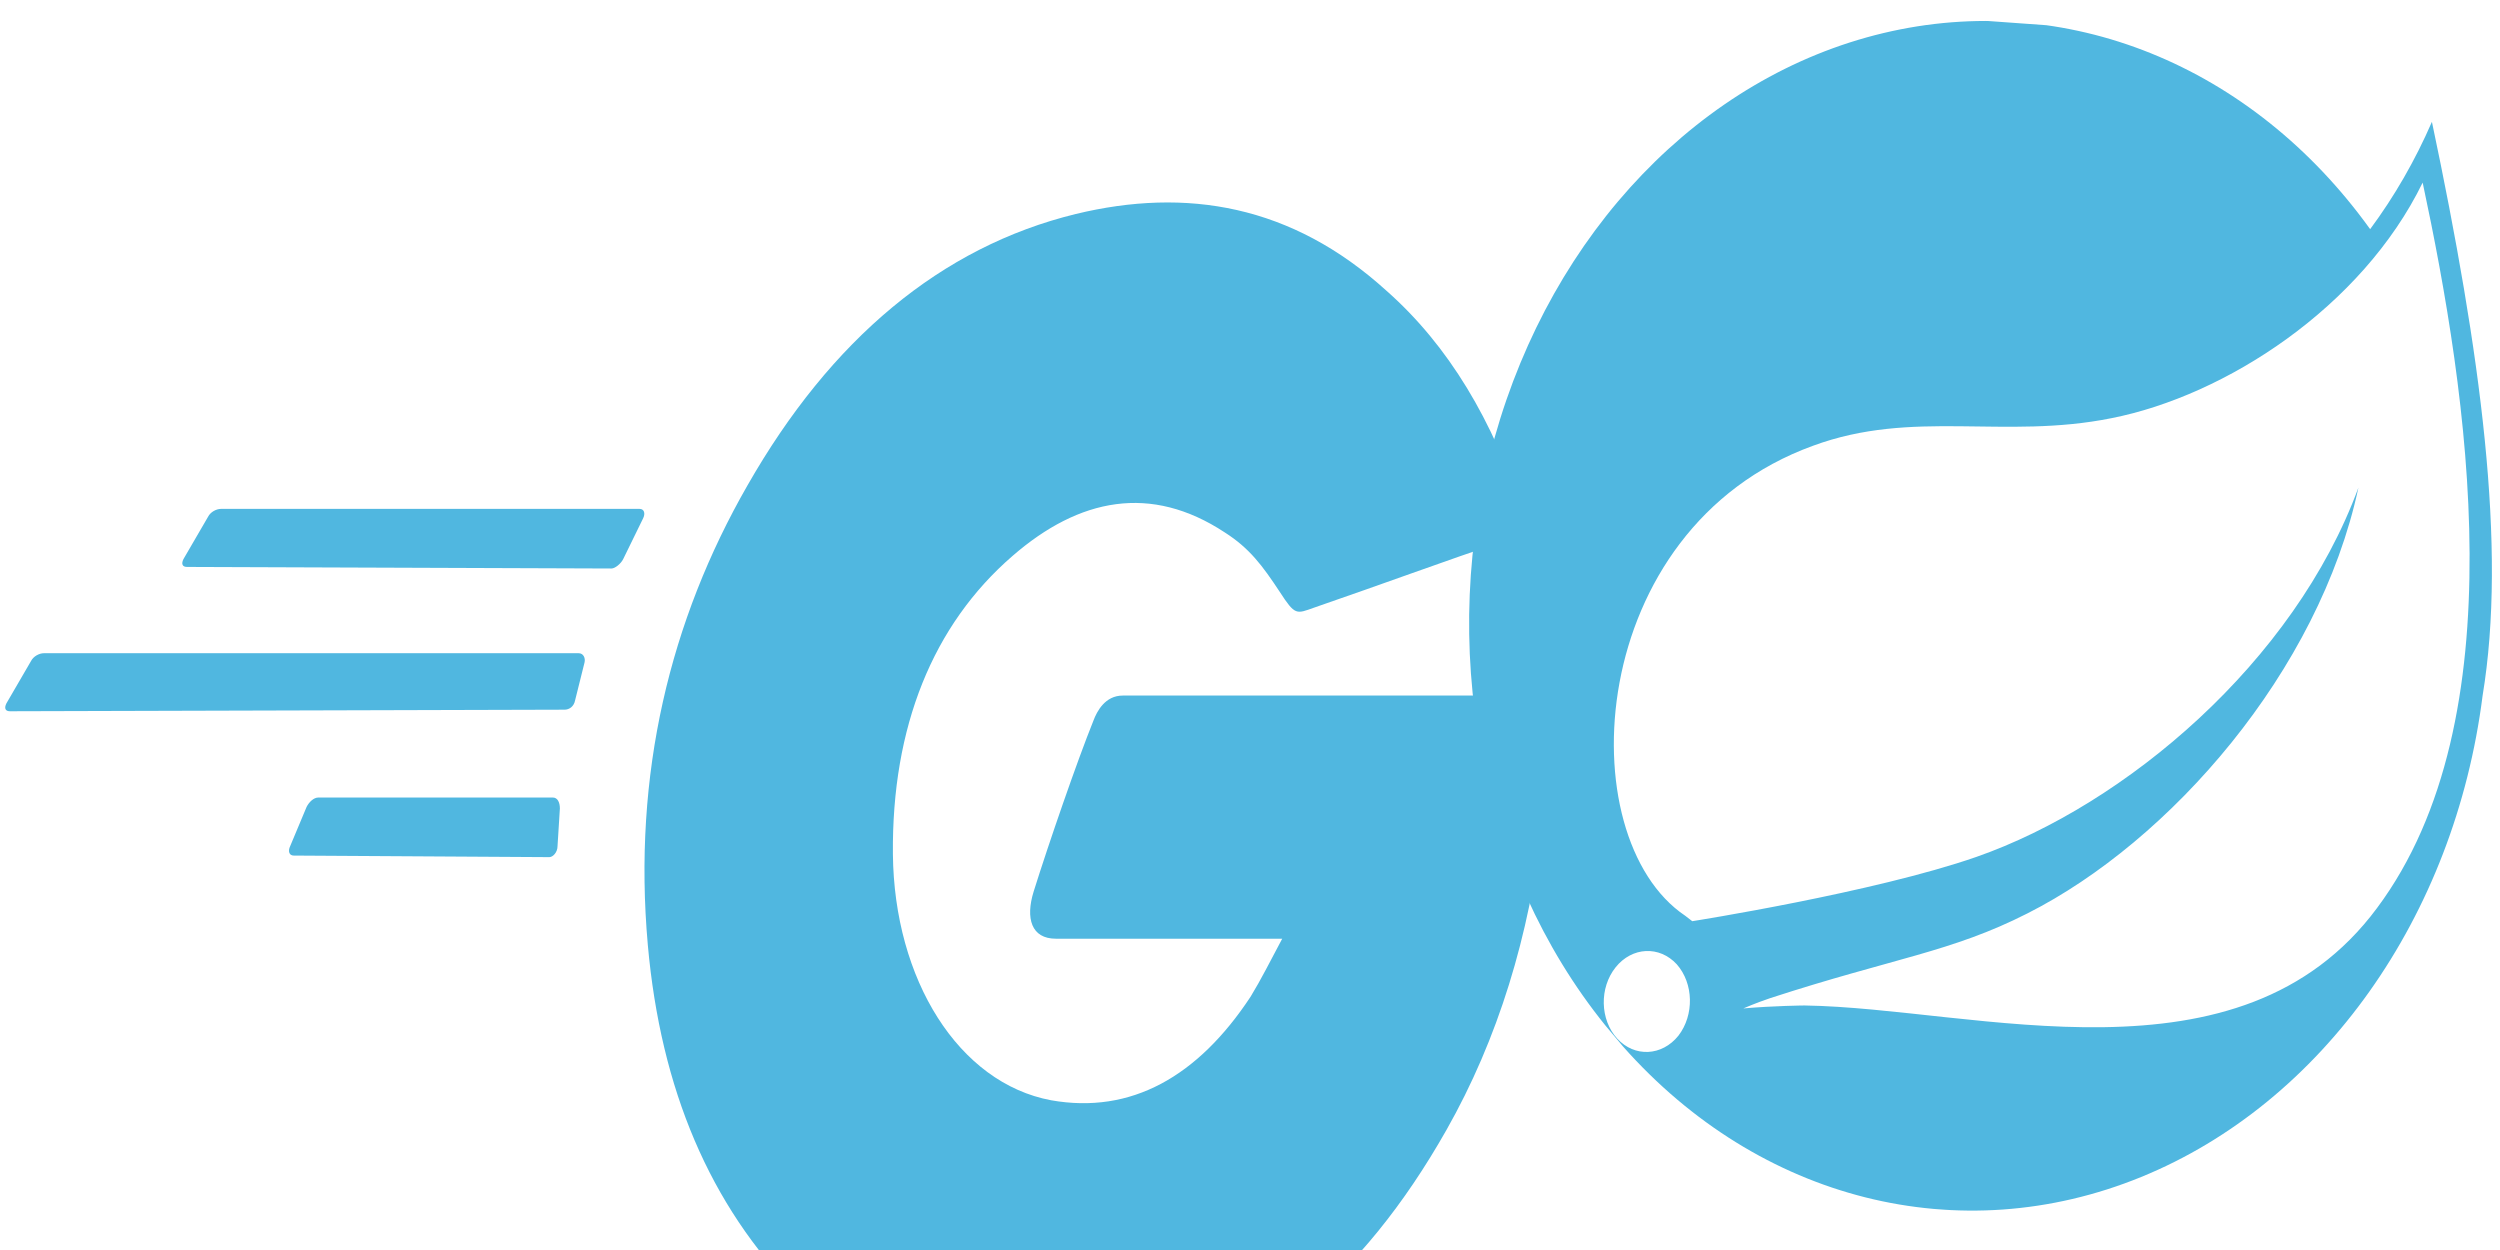
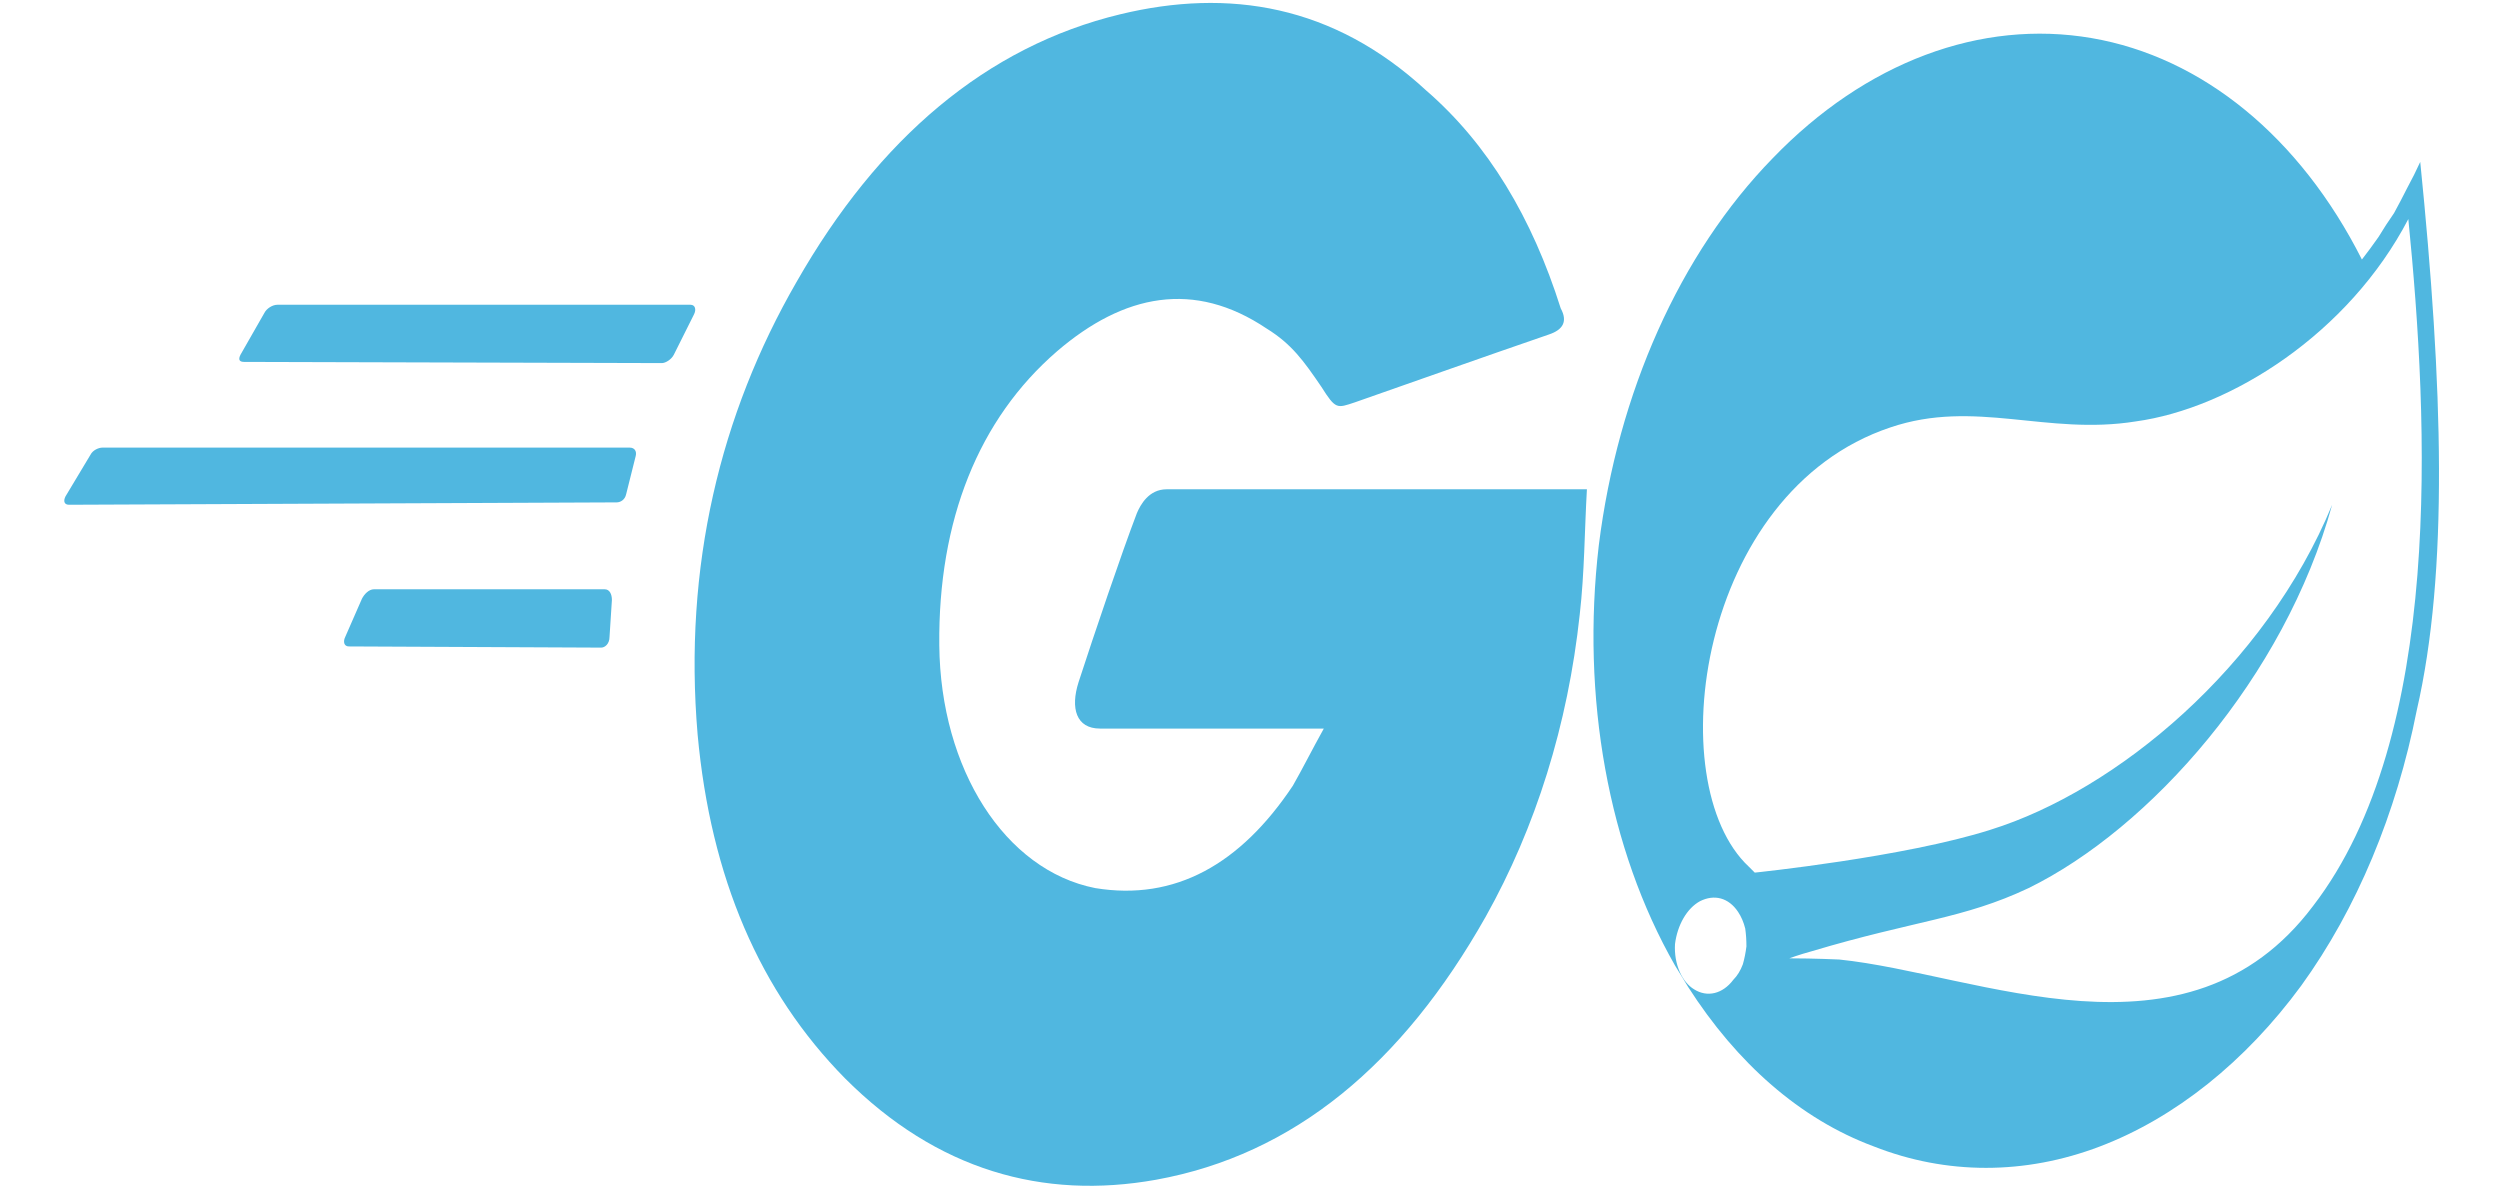
- <svg xmlns="http://www.w3.org/2000/svg" xmlns:xlink="http://www.w3.org/1999/xlink" width="200" height="100">
-   <defs>
-     <symbol height="78" id="svg_6" viewBox="0 0 207 78" width="207">
-       <g fill="#50b7e0" fill-rule="evenodd" id="svg_1">
-         <path d="m16.2,24.1c-0.4,0 -0.5,-0.2 -0.3,-0.5l2.1,-2.7c0.2,-0.3 0.7,-0.5 1.1,-0.5l35.7,0c0.4,0 0.5,0.3 0.3,0.6l-1.7,2.6c-0.2,0.3 -0.7,0.6 -1,0.6l-36.2,-0.1z" id="svg_2" />
-         <path d="m1.1,33.3c-0.4,0 -0.5,-0.2 -0.3,-0.5l2.1,-2.7c0.2,-0.3 0.7,-0.5 1.1,-0.5l45.6,0c0.4,0 0.6,0.3 0.5,0.6l-0.8,2.4c-0.1,0.4 -0.5,0.6 -0.9,0.6l-47.3,0.1z" id="svg_3" />
-         <path d="m25.3,42.5c-0.4,0 -0.5,-0.3 -0.3,-0.6l1.4,-2.5c0.2,-0.3 0.6,-0.6 1,-0.6l20,0c0.4,0 0.6,0.3 0.6,0.7l-0.2,2.4c0,0.4 -0.4,0.7 -0.7,0.7l-21.8,-0.1z" id="svg_4" />
-         <g id="svg_5" transform="translate(55)">
-           <path d="m74.1,22.3c-6.3,1.6 -10.6,2.8 -16.8,4.4c-1.5,0.4 -1.6,0.5 -2.9,-1c-1.5,-1.7 -2.6,-2.8 -4.7,-3.8c-6.3,-3.1 -12.4,-2.2 -18.1,1.5c-6.8,4.4 -10.3,10.9 -10.2,19c0.1,8 5.6,14.6 13.5,15.7c6.8,0.9 12.5,-1.5 17,-6.6c0.9,-1.1 1.7,-2.3 2.7,-3.7c-3.6,0 -8.1,0 -19.3,0c-2.1,0 -2.6,-1.3 -1.9,-3c1.3,-3.1 3.7,-8.3 5.1,-10.9c0.3,-0.6 1,-1.6 2.5,-1.6l36.4,0c-0.2,2.7 -0.2,5.4 -0.6,8.1c-1.1,7.2 -3.8,13.8 -8.2,19.6c-7.2,9.5 -16.6,15.4 -28.5,17c-9.8,1.3 -18.9,-0.6 -26.9,-6.6c-7.4,-5.6 -11.6,-13 -12.7,-22.2c-1.3,-10.9 1.9,-20.7 8.5,-29.3c7.1,-9.3 16.5,-15.2 28,-17.3c9.4,-1.7 18.4,-0.6 26.5,4.9c5.3,3.5 9.1,8.3 11.6,14.1c0.6,0.9 0.2,1.4 -1,1.7z" id="svg_8" />
+ <svg xmlns="http://www.w3.org/2000/svg" version="1.2" viewBox="0 0 210 100" width="210" height="100">
+   <style>
+ 		.s0 { fill: #50b7e0 } 
+ 	</style>
+   <g id="Layer">
+     <g id="svg_11">
+       <g id="svg_9">
+         <g id="svg_10">
+           <path id="svg_13" fill-rule="evenodd" class="s0" d="m203 59.7c-1.7 8.6-5 16.6-9.7 23.1-4.7 6.4-10.6 11.1-16.9 13.5-6.3 2.4-12.9 2.4-19 0-6.2-2.3-11.5-7-15.6-13.4l-1.1-1.8c-5.6-9.8-7.9-22.5-6.4-35.3 1.6-12.8 6.8-24.5 14.6-32.5 7.8-8.1 17.5-11.7 26.8-10.1 9.3 1.6 17.5 8.3 22.7 18.6q0.7-0.9 1.4-1.9 0.6-1 1.3-2 0.6-1.1 1.1-2.1 0.6-1.1 1.1-2.2c1.9 18.8 2.4 34.4-0.3 46.1zm-56.6 21.3q0.2-0.7 0.3-1.5 0-0.8-0.1-1.5-0.2-0.8-0.6-1.4c-0.8-1.2-2-1.5-3.2-0.9-1.1 0.6-1.9 2-2.1 3.6-0.1 1.7 0.6 3.2 1.6 3.8 1.1 0.7 2.4 0.4 3.3-0.8q0.5-0.5 0.8-1.3zm55.9-62.6c-5 9.6-14.9 15.9-22.9 17-7.5 1.2-13.5-1.9-20.6 0.5-16.2 5.4-19.4 29.9-11.9 36.9l0.5 0.5c0 0 12.6-1.3 19.8-3.6 10.6-3.3 23.1-13.7 28.7-27.3-4 14.5-15.3 27.2-25.5 32.2-5.5 2.6-9.5 2.7-18.2 5.3-1.1 0.3-1.9 0.6-1.9 0.6 2.1 0 4.2 0.1 4.2 0.1 11.7 1.2 29.2 9.6 39.8-4.5 11-14.3 9.7-40.6 8-57.7z" />
        </g>
      </g>
-     </symbol>
-     <symbol id="svg_11" viewBox="0 0 97.1 97">
-       <defs>
-         <style>.cls-1{fill:#50b7e0;}</style>
-       </defs>
-       <g data-name="Layer 2" id="svg_9">
-         <g id="svg_10">
-           <path class="cls-1" d="m88.4,5.6a42.32,42.32 0 0 1 -5.2,9.1a48.46,48.46 0 1 0 -67.7,69.3l1.8,1.6a48.41,48.41 0 0 0 79.5,-33.6c1.4,-12.2 -2.3,-27.8 -8.4,-46.4zm-65.9,78.8a4.12,4.12 0 1 1 -0.6,-5.8a4.21,4.21 0 0 1 0.6,5.8zm65.6,-14.5c-11.9,15.9 -37.5,10.5 -53.8,11.3c0,0 -2.9,0.2 -5.8,0.6c0,0 1.1,-0.5 2.5,-1c11.5,-4 16.9,-4.8 23.9,-8.4c13.1,-6.7 26.2,-21.4 28.8,-36.6c-5,14.6 -20.2,27.2 -34,32.3c-9.5,3.5 -26.6,6.9 -26.6,6.9l-0.7,-0.4c-11.6,-5.7 -12,-30.9 9.2,-39c9.3,-3.6 18.1,-1.6 28.2,-4c10.7,-2.5 23.1,-10.5 28.1,-21c5.6,16.9 12.4,43.1 0.2,59.3z" id="svg_13" />
+     </g>
+     <g id="svg_6">
+       <g id="svg_1">
+         <path id="svg_2" fill-rule="evenodd" class="s0" d="m20.5 30.4c-0.4 0-0.5-0.2-0.3-0.6l2-3.5c0.2-0.4 0.7-0.7 1.1-0.7h34.7c0.4 0 0.5 0.4 0.3 0.8l-1.7 3.4c-0.2 0.4-0.7 0.7-1 0.7z" />
+         <path id="svg_3" fill-rule="evenodd" class="s0" d="m5.8 42.4c-0.4 0-0.5-0.3-0.3-0.7l2.1-3.5c0.2-0.4 0.7-0.6 1-0.6h44.3c0.4 0 0.6 0.3 0.5 0.7l-0.8 3.2c-0.1 0.5-0.5 0.7-0.8 0.7z" />
+         <path id="svg_4" fill-rule="evenodd" class="s0" d="m29.3 54.3c-0.4 0-0.5-0.4-0.3-0.8l1.4-3.2c0.2-0.4 0.6-0.8 1-0.8h19.4c0.4 0 0.6 0.4 0.6 0.9l-0.2 3.1c0 0.6-0.4 0.9-0.7 0.9z" />
+         <g id="svg_5">
+           <path id="svg_8" fill-rule="evenodd" class="s0" d="m130.1 28.1c-6.1 2.1-10.3 3.6-16.3 5.7-1.5 0.5-1.6 0.6-2.8-1.3-1.5-2.2-2.5-3.6-4.6-4.9-6.1-4.1-12-2.9-17.6 1.9-6.6 5.7-10 14.2-9.9 24.7 0.1 10.4 5.5 18.9 13.1 20.4 6.7 1.1 12.2-2 16.6-8.6 0.8-1.4 1.6-3 2.6-4.8-3.5 0-7.9 0-18.8 0-2 0-2.5-1.7-1.8-3.9 1.3-4 3.6-10.8 4.9-14.2 0.3-0.7 1-2 2.5-2h35.3c-0.2 3.5-0.2 7-0.6 10.5-1 9.3-3.7 17.9-7.9 25.4-7 12.4-16.1 20-27.7 22.1-9.5 1.7-18.4-0.8-26.1-8.5-7.2-7.3-11.3-16.9-12.4-28.9-1.2-14.1 1.9-26.9 8.3-38 6.9-12.1 16-19.8 27.2-22.5 9.1-2.2 17.9-0.8 25.7 6.4 5.2 4.5 8.9 10.7 11.3 18.3 0.6 1.1 0.2 1.8-1 2.2z" />
        </g>
      </g>
-     </symbol>
-   </defs>
-   <g class="layer">
-     <use id="svg_12" transform="matrix(0.812728 0.0586214 -0.0623502 0.94898 87.37 -6.20711)" x="-8.54" xlink:href="#svg_11" y="2.85" />
-     <use fill="#50b7e0" id="svg_7" transform="matrix(1 0 0 1 0 0) matrix(0.970938 0 0 1.29887 -54.1262 -2.03311)" x="55.5" xlink:href="#svg_6" y="0.88" />
+     </g>
  </g>
</svg>
